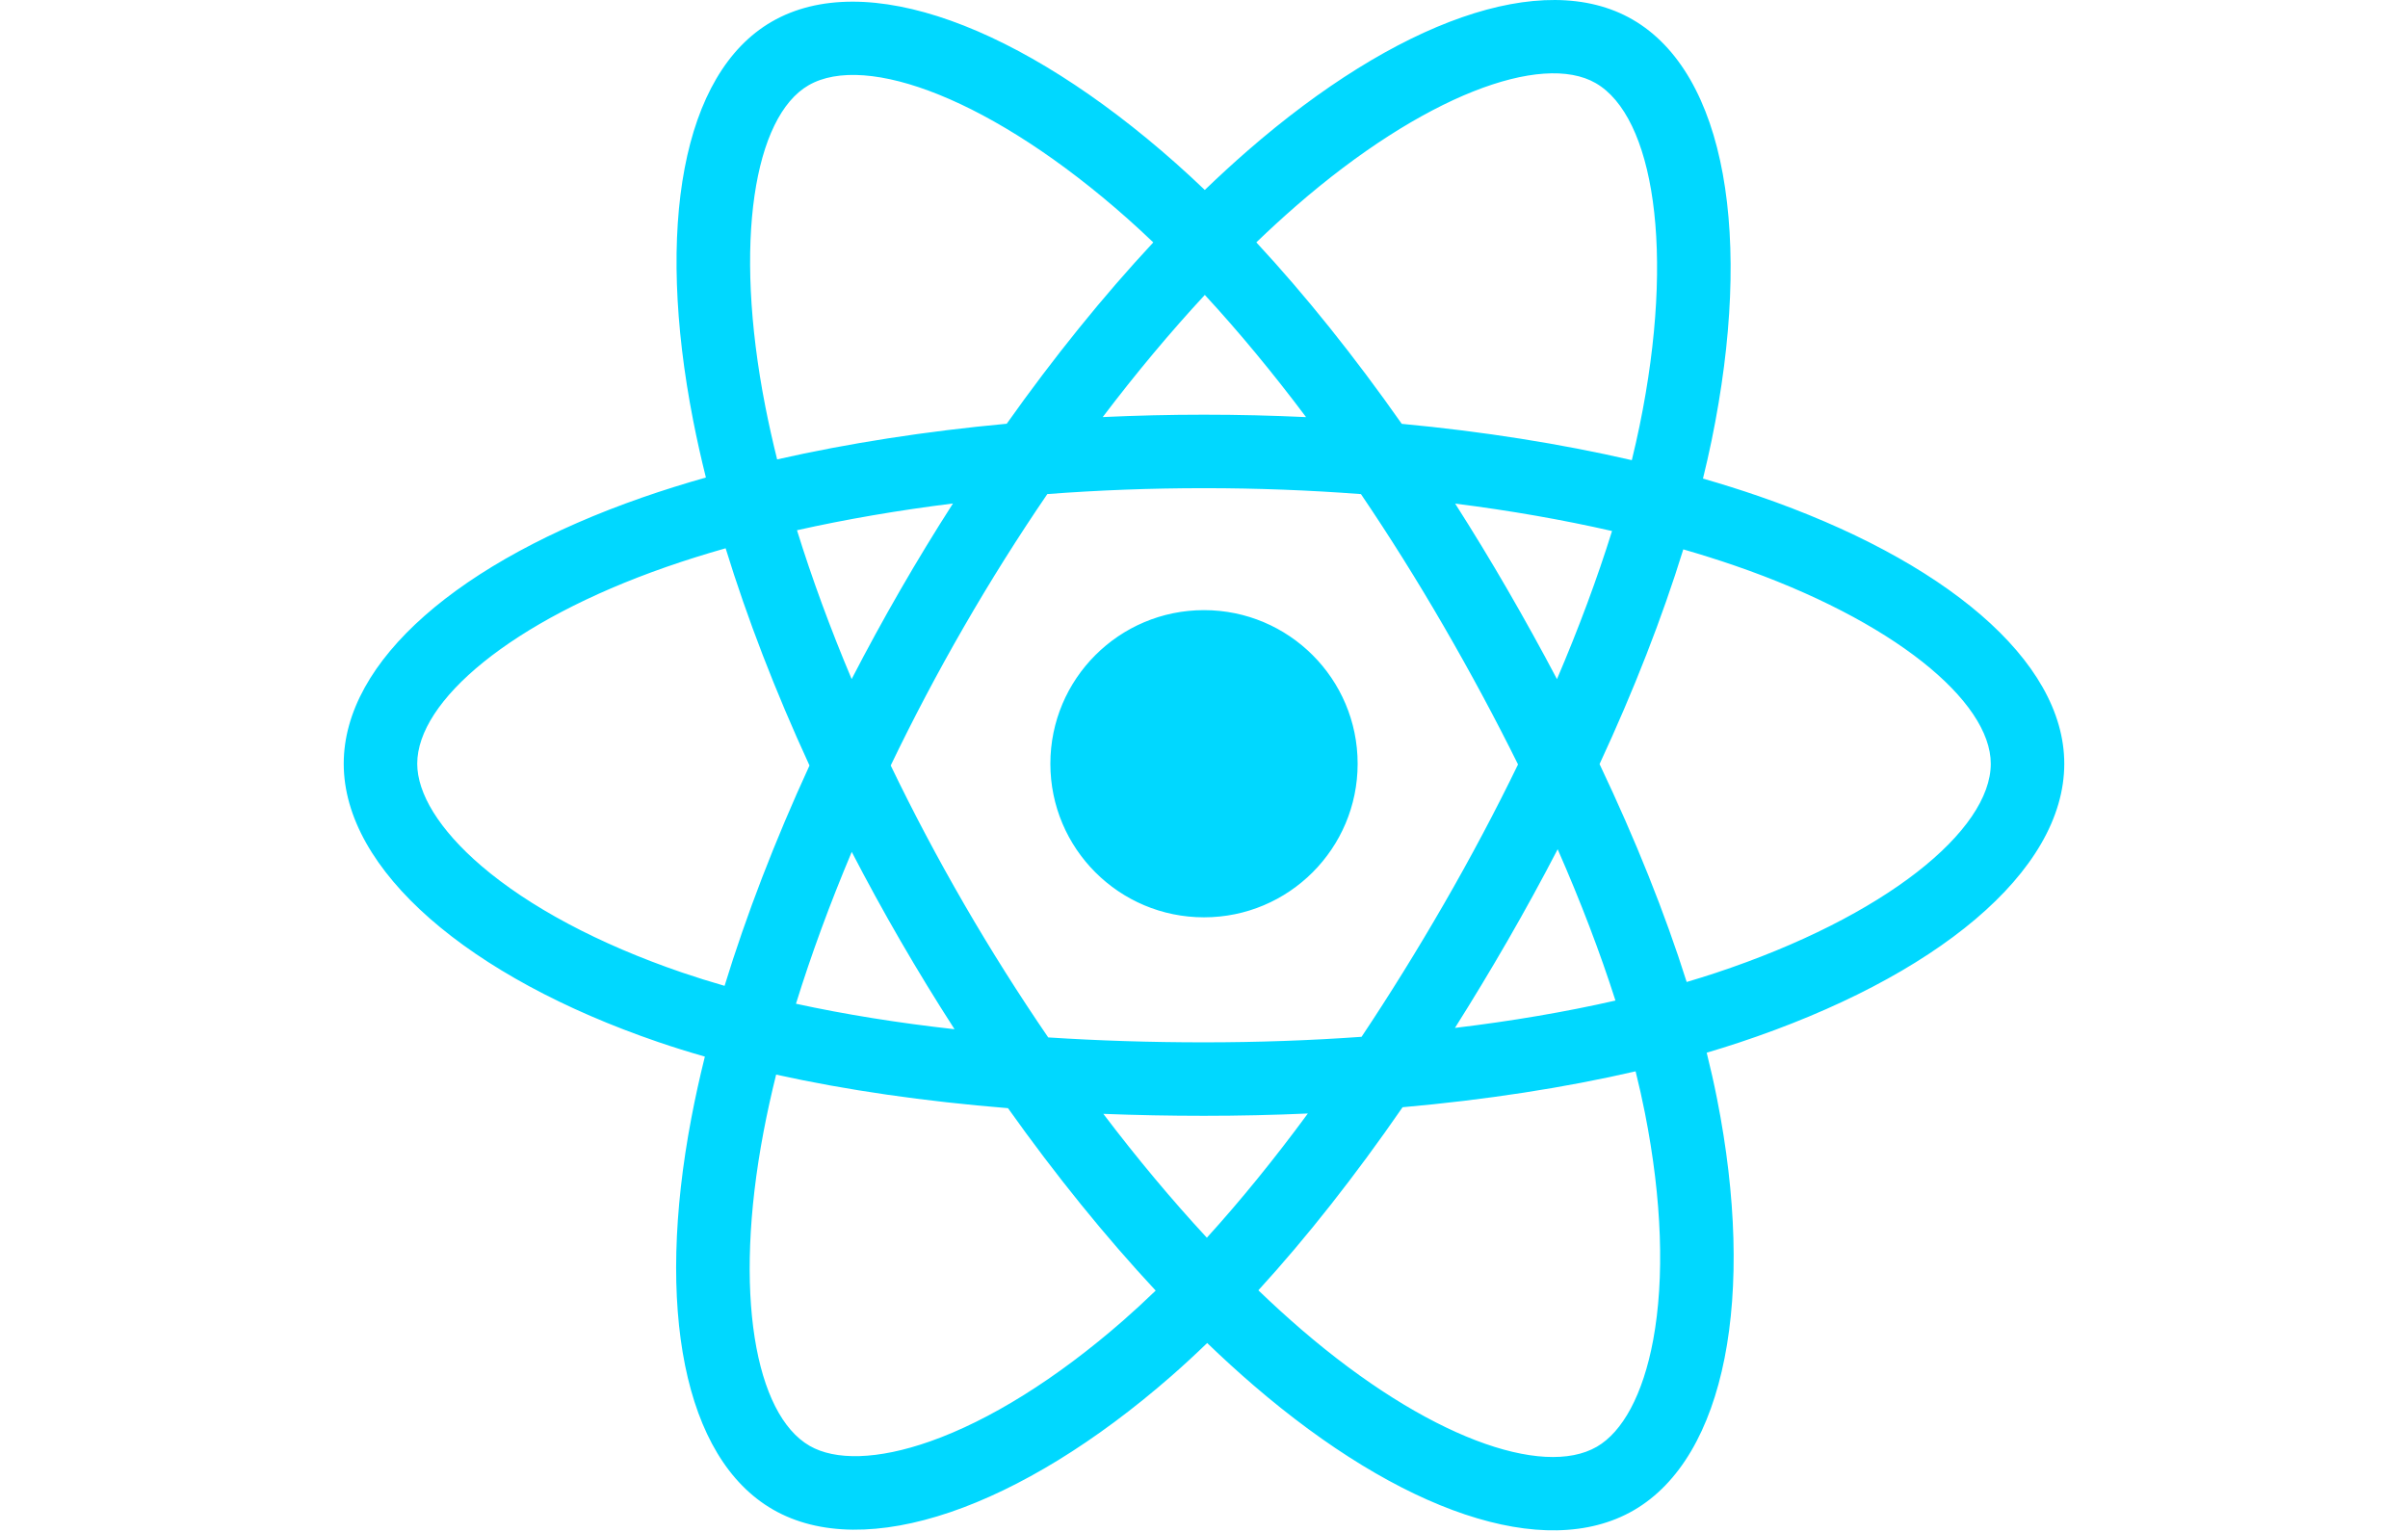
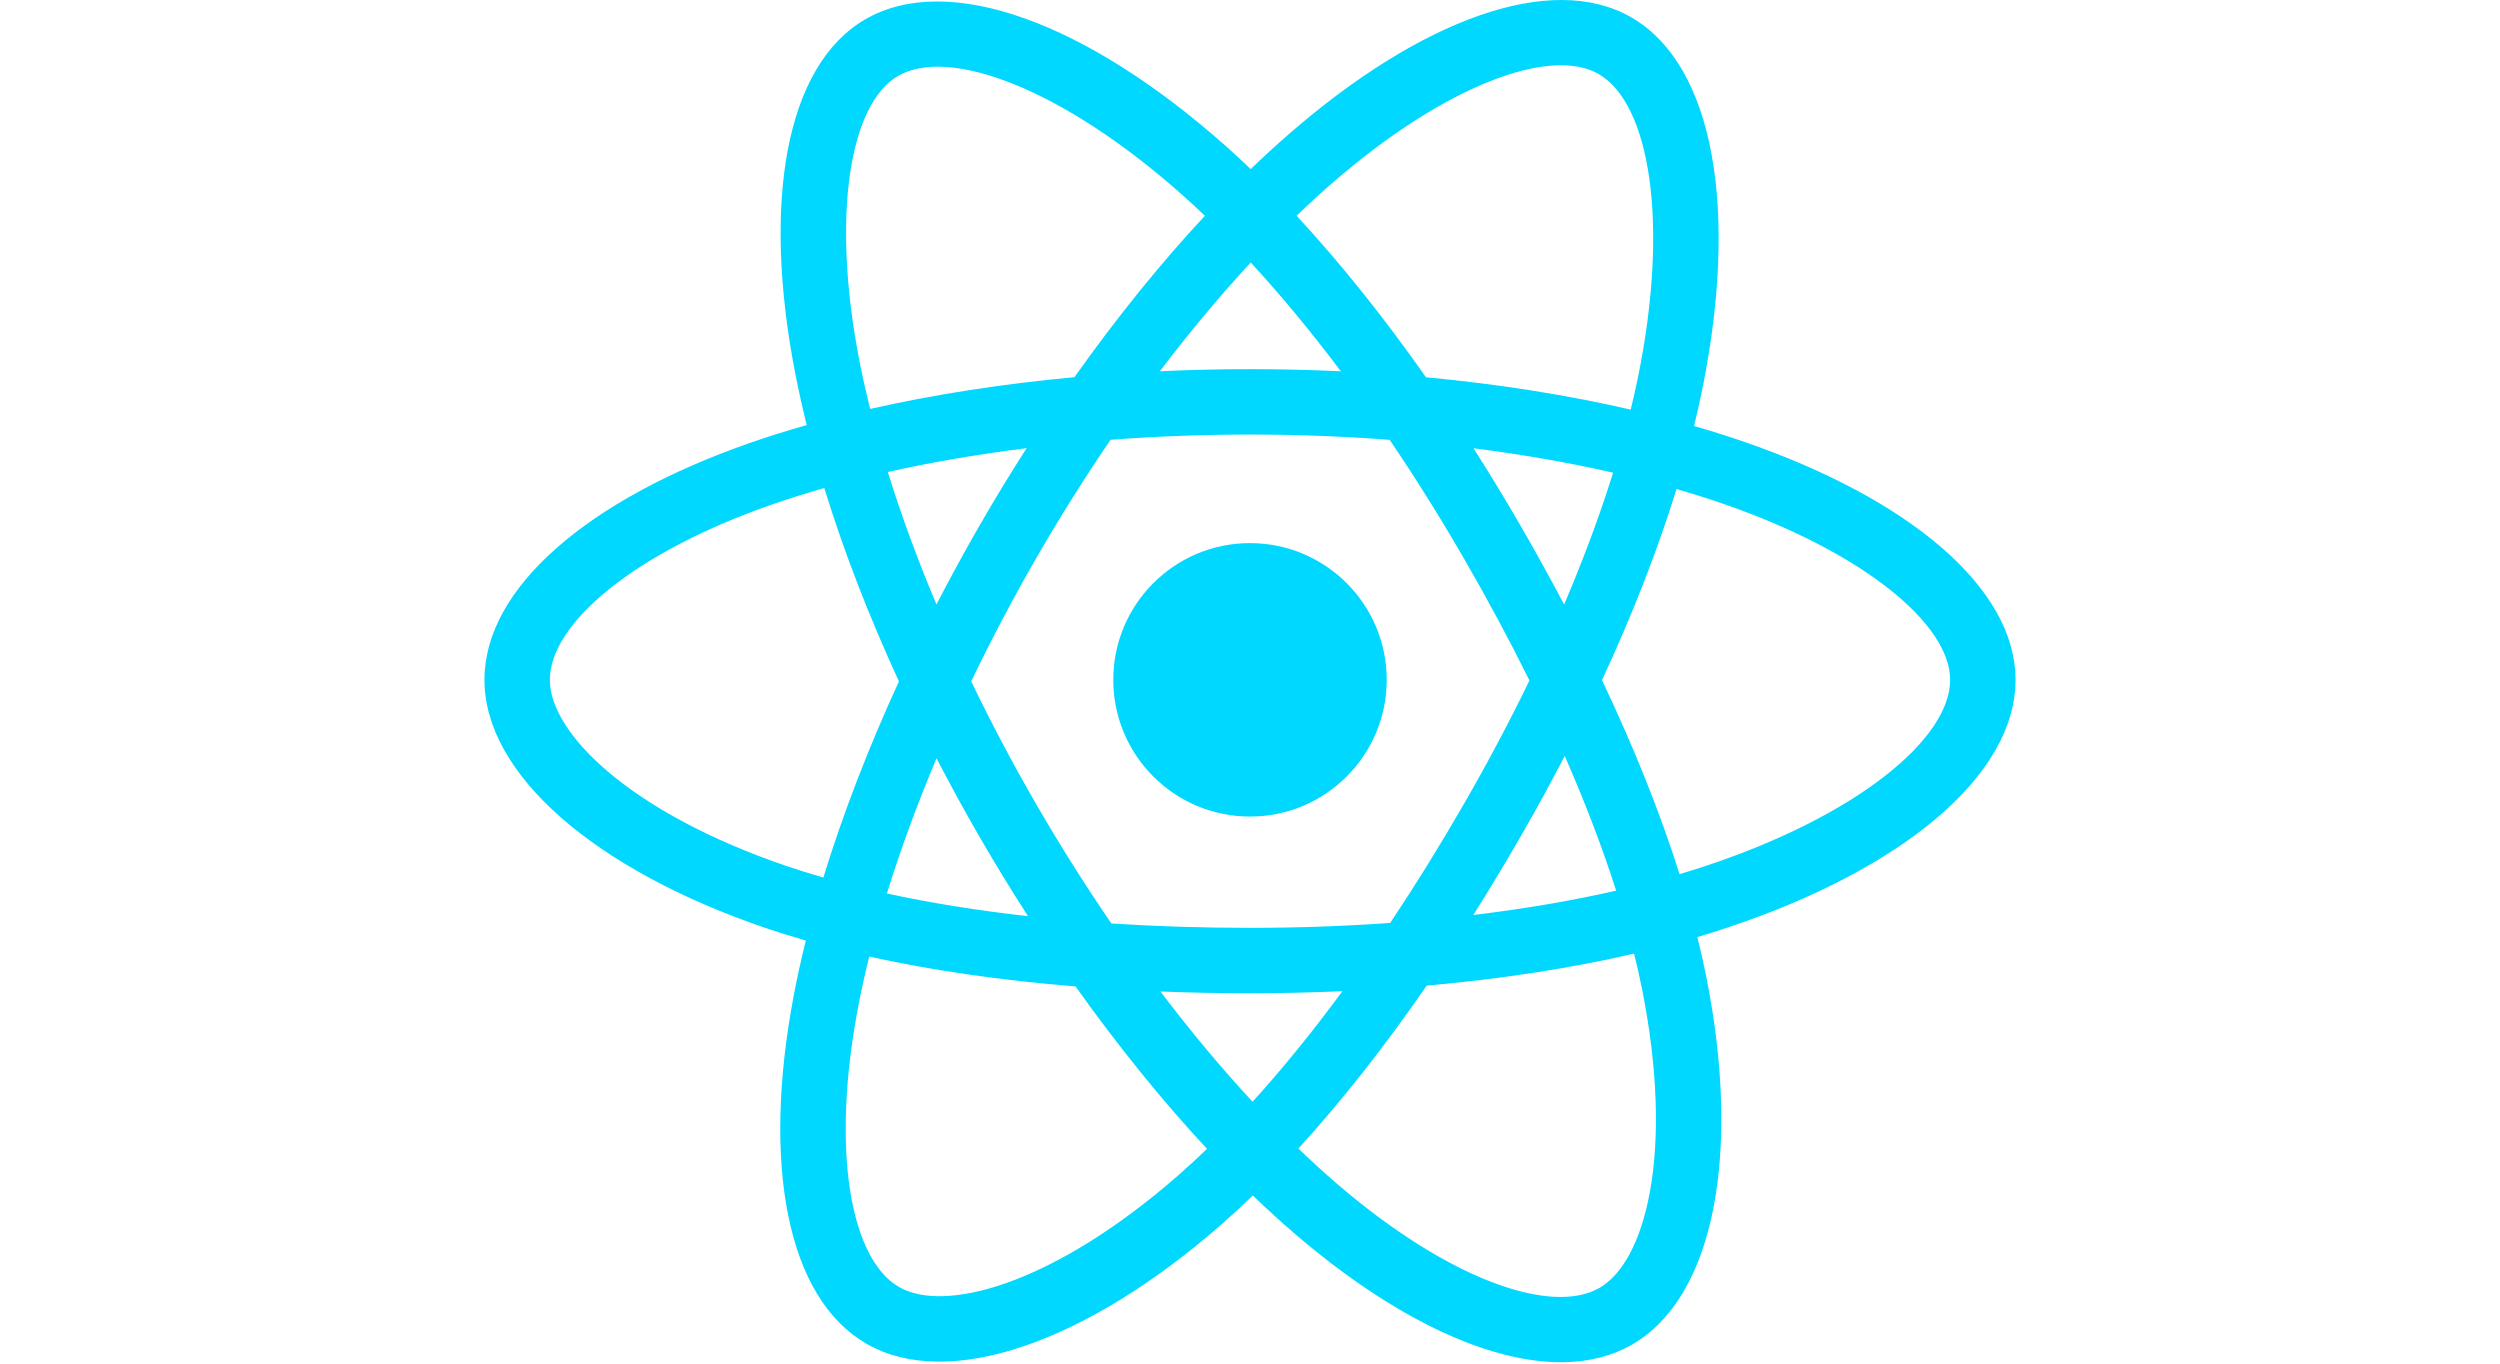
- <svg xmlns="http://www.w3.org/2000/svg" width="110px" height="70px" viewBox="0 0 256 228" version="1.1" preserveAspectRatio="xMidYMid">
+ <svg xmlns="http://www.w3.org/2000/svg" width="110px" height="60px" viewBox="0 0 256 228" version="1.1" preserveAspectRatio="xMidYMid">
  <g>
    <path d="M210.483,73.824 C207.828,72.91 205.076,72.045 202.242,71.227 C202.708,69.326 203.136,67.45 203.516,65.606 C209.754,35.325 205.675,10.93 191.747,2.898 C178.392,-4.803 156.551,3.227 134.493,22.424 C132.372,24.27 130.245,26.224 128.118,28.272 C126.702,26.917 125.287,25.608 123.877,24.355 C100.759,3.829 77.587,-4.822 63.673,3.233 C50.33,10.957 46.379,33.89 51.995,62.588 C52.537,65.36 53.171,68.191 53.887,71.069 C50.608,72 47.442,72.992 44.413,74.048 C17.309,83.497 0,98.307 0,113.668 C0,129.533 18.582,145.446 46.812,155.095 C49.039,155.857 51.351,156.577 53.733,157.26 C52.96,160.373 52.288,163.423 51.723,166.398 C46.369,194.598 50.55,216.989 63.857,224.664 C77.601,232.59 100.669,224.443 123.13,204.809 C124.906,203.257 126.687,201.611 128.472,199.886 C130.786,202.114 133.095,204.222 135.393,206.2 C157.15,224.922 178.638,232.482 191.932,224.786 C205.663,216.837 210.126,192.783 204.332,163.518 C203.89,161.283 203.375,159 202.797,156.676 C204.417,156.197 206.007,155.702 207.557,155.188 C236.905,145.465 256,129.745 256,113.668 C256,98.251 238.132,83.342 210.483,73.824 L210.483,73.824 Z M204.118,144.808 C202.718,145.271 201.282,145.719 199.818,146.153 C196.578,135.896 192.206,124.99 186.855,113.721 C191.961,102.721 196.165,91.954 199.314,81.764 C201.933,82.522 204.474,83.321 206.924,84.164 C230.613,92.32 245.064,104.377 245.064,113.668 C245.064,123.564 229.458,136.411 204.118,144.808 L204.118,144.808 Z M193.604,165.642 C196.166,178.583 196.531,190.283 194.835,199.429 C193.31,207.648 190.244,213.127 186.452,215.322 C178.385,219.991 161.132,213.921 142.525,197.91 C140.392,196.074 138.244,194.115 136.088,192.04 C143.302,184.151 150.511,174.98 157.547,164.794 C169.923,163.696 181.615,161.9 192.218,159.449 C192.74,161.556 193.204,163.622 193.604,165.642 L193.604,165.642 Z M87.276,214.515 C79.394,217.298 73.116,217.378 69.321,215.19 C61.246,210.533 57.889,192.554 62.468,168.438 C62.993,165.676 63.617,162.839 64.337,159.939 C74.823,162.258 86.43,163.927 98.835,164.933 C105.919,174.9 113.336,184.061 120.811,192.083 C119.178,193.659 117.551,195.16 115.934,196.575 C106.001,205.257 96.048,211.417 87.276,214.515 L87.276,214.515 Z M50.349,144.747 C37.866,140.48 27.557,134.935 20.491,128.884 C14.141,123.447 10.936,118.048 10.936,113.668 C10.936,104.346 24.833,92.456 48.012,84.375 C50.825,83.394 53.769,82.47 56.824,81.602 C60.028,92.022 64.23,102.917 69.301,113.934 C64.164,125.115 59.902,136.183 56.667,146.726 C54.489,146.099 52.379,145.44 50.349,144.747 L50.349,144.747 Z M62.727,60.488 C57.916,35.9 61.111,17.353 69.152,12.698 C77.716,7.74 96.654,14.809 116.615,32.533 C117.891,33.666 119.172,34.851 120.456,36.078 C113.018,44.065 105.669,53.157 98.648,63.066 C86.608,64.182 75.083,65.974 64.487,68.375 C63.821,65.695 63.231,63.062 62.727,60.488 L62.727,60.488 Z M173.154,87.755 C170.621,83.38 168.02,79.108 165.369,74.952 C173.537,75.985 181.363,77.356 188.712,79.033 C186.506,86.104 183.756,93.497 180.519,101.077 C178.196,96.668 175.74,92.223 173.154,87.755 L173.154,87.755 Z M128.122,43.894 C133.166,49.359 138.218,55.46 143.187,62.08 C138.18,61.844 133.111,61.721 128,61.721 C122.937,61.721 117.906,61.841 112.93,62.074 C117.904,55.515 122.999,49.422 128.122,43.894 L128.122,43.894 Z M82.802,87.831 C80.272,92.218 77.861,96.639 75.575,101.069 C72.391,93.516 69.666,86.089 67.441,78.917 C74.745,77.283 82.534,75.946 90.65,74.933 C87.961,79.127 85.339,83.43 82.802,87.83 L82.802,87.831 L82.802,87.831 Z M90.883,153.183 C82.498,152.247 74.592,150.98 67.29,149.39 C69.551,142.091 72.335,134.505 75.588,126.79 C77.879,131.216 80.299,135.638 82.845,140.036 L82.846,140.036 C85.439,144.515 88.126,148.904 90.883,153.183 L90.883,153.183 Z M128.425,184.213 C123.241,178.621 118.071,172.434 113.022,165.78 C117.924,165.972 122.921,166.071 128,166.071 C133.218,166.071 138.376,165.953 143.453,165.727 C138.468,172.501 133.435,178.697 128.425,184.213 L128.425,184.213 Z M180.623,126.396 C184.045,134.195 186.929,141.741 189.219,148.916 C181.797,150.61 173.783,151.974 165.339,152.987 C167.997,148.776 170.62,144.43 173.198,139.961 C175.805,135.438 178.282,130.909 180.623,126.396 L180.623,126.396 Z M163.725,134.497 C159.723,141.436 155.614,148.059 151.444,154.312 C143.847,154.855 135.999,155.135 128,155.135 C120.033,155.135 112.284,154.887 104.822,154.403 C100.483,148.068 96.285,141.425 92.309,134.557 L92.31,134.557 C88.344,127.707 84.694,120.799 81.387,113.93 C84.693,107.046 88.334,100.13 92.277,93.293 L92.276,93.294 C96.229,86.439 100.39,79.828 104.689,73.533 C112.302,72.957 120.11,72.657 128,72.657 L128,72.657 C135.926,72.657 143.743,72.96 151.354,73.54 C155.587,79.789 159.72,86.378 163.689,93.235 C167.703,100.169 171.39,107.038 174.725,113.775 C171.4,120.628 167.721,127.567 163.725,134.497 L163.725,134.497 Z M186.285,12.373 C194.857,17.317 198.191,37.254 192.805,63.399 C192.461,65.067 192.075,66.766 191.654,68.488 C181.033,66.037 169.5,64.214 157.425,63.081 C150.391,53.064 143.102,43.957 135.785,36.073 C137.752,34.181 139.716,32.376 141.673,30.673 C160.572,14.226 178.237,7.732 186.285,12.373 L186.285,12.373 Z M128,90.808 C140.625,90.808 150.86,101.043 150.86,113.668 C150.86,126.293 140.625,136.528 128,136.528 C115.375,136.528 105.14,126.293 105.14,113.668 C105.14,101.043 115.375,90.808 128,90.808 L128,90.808 Z" fill="#00D8FF" />
  </g>
</svg>
